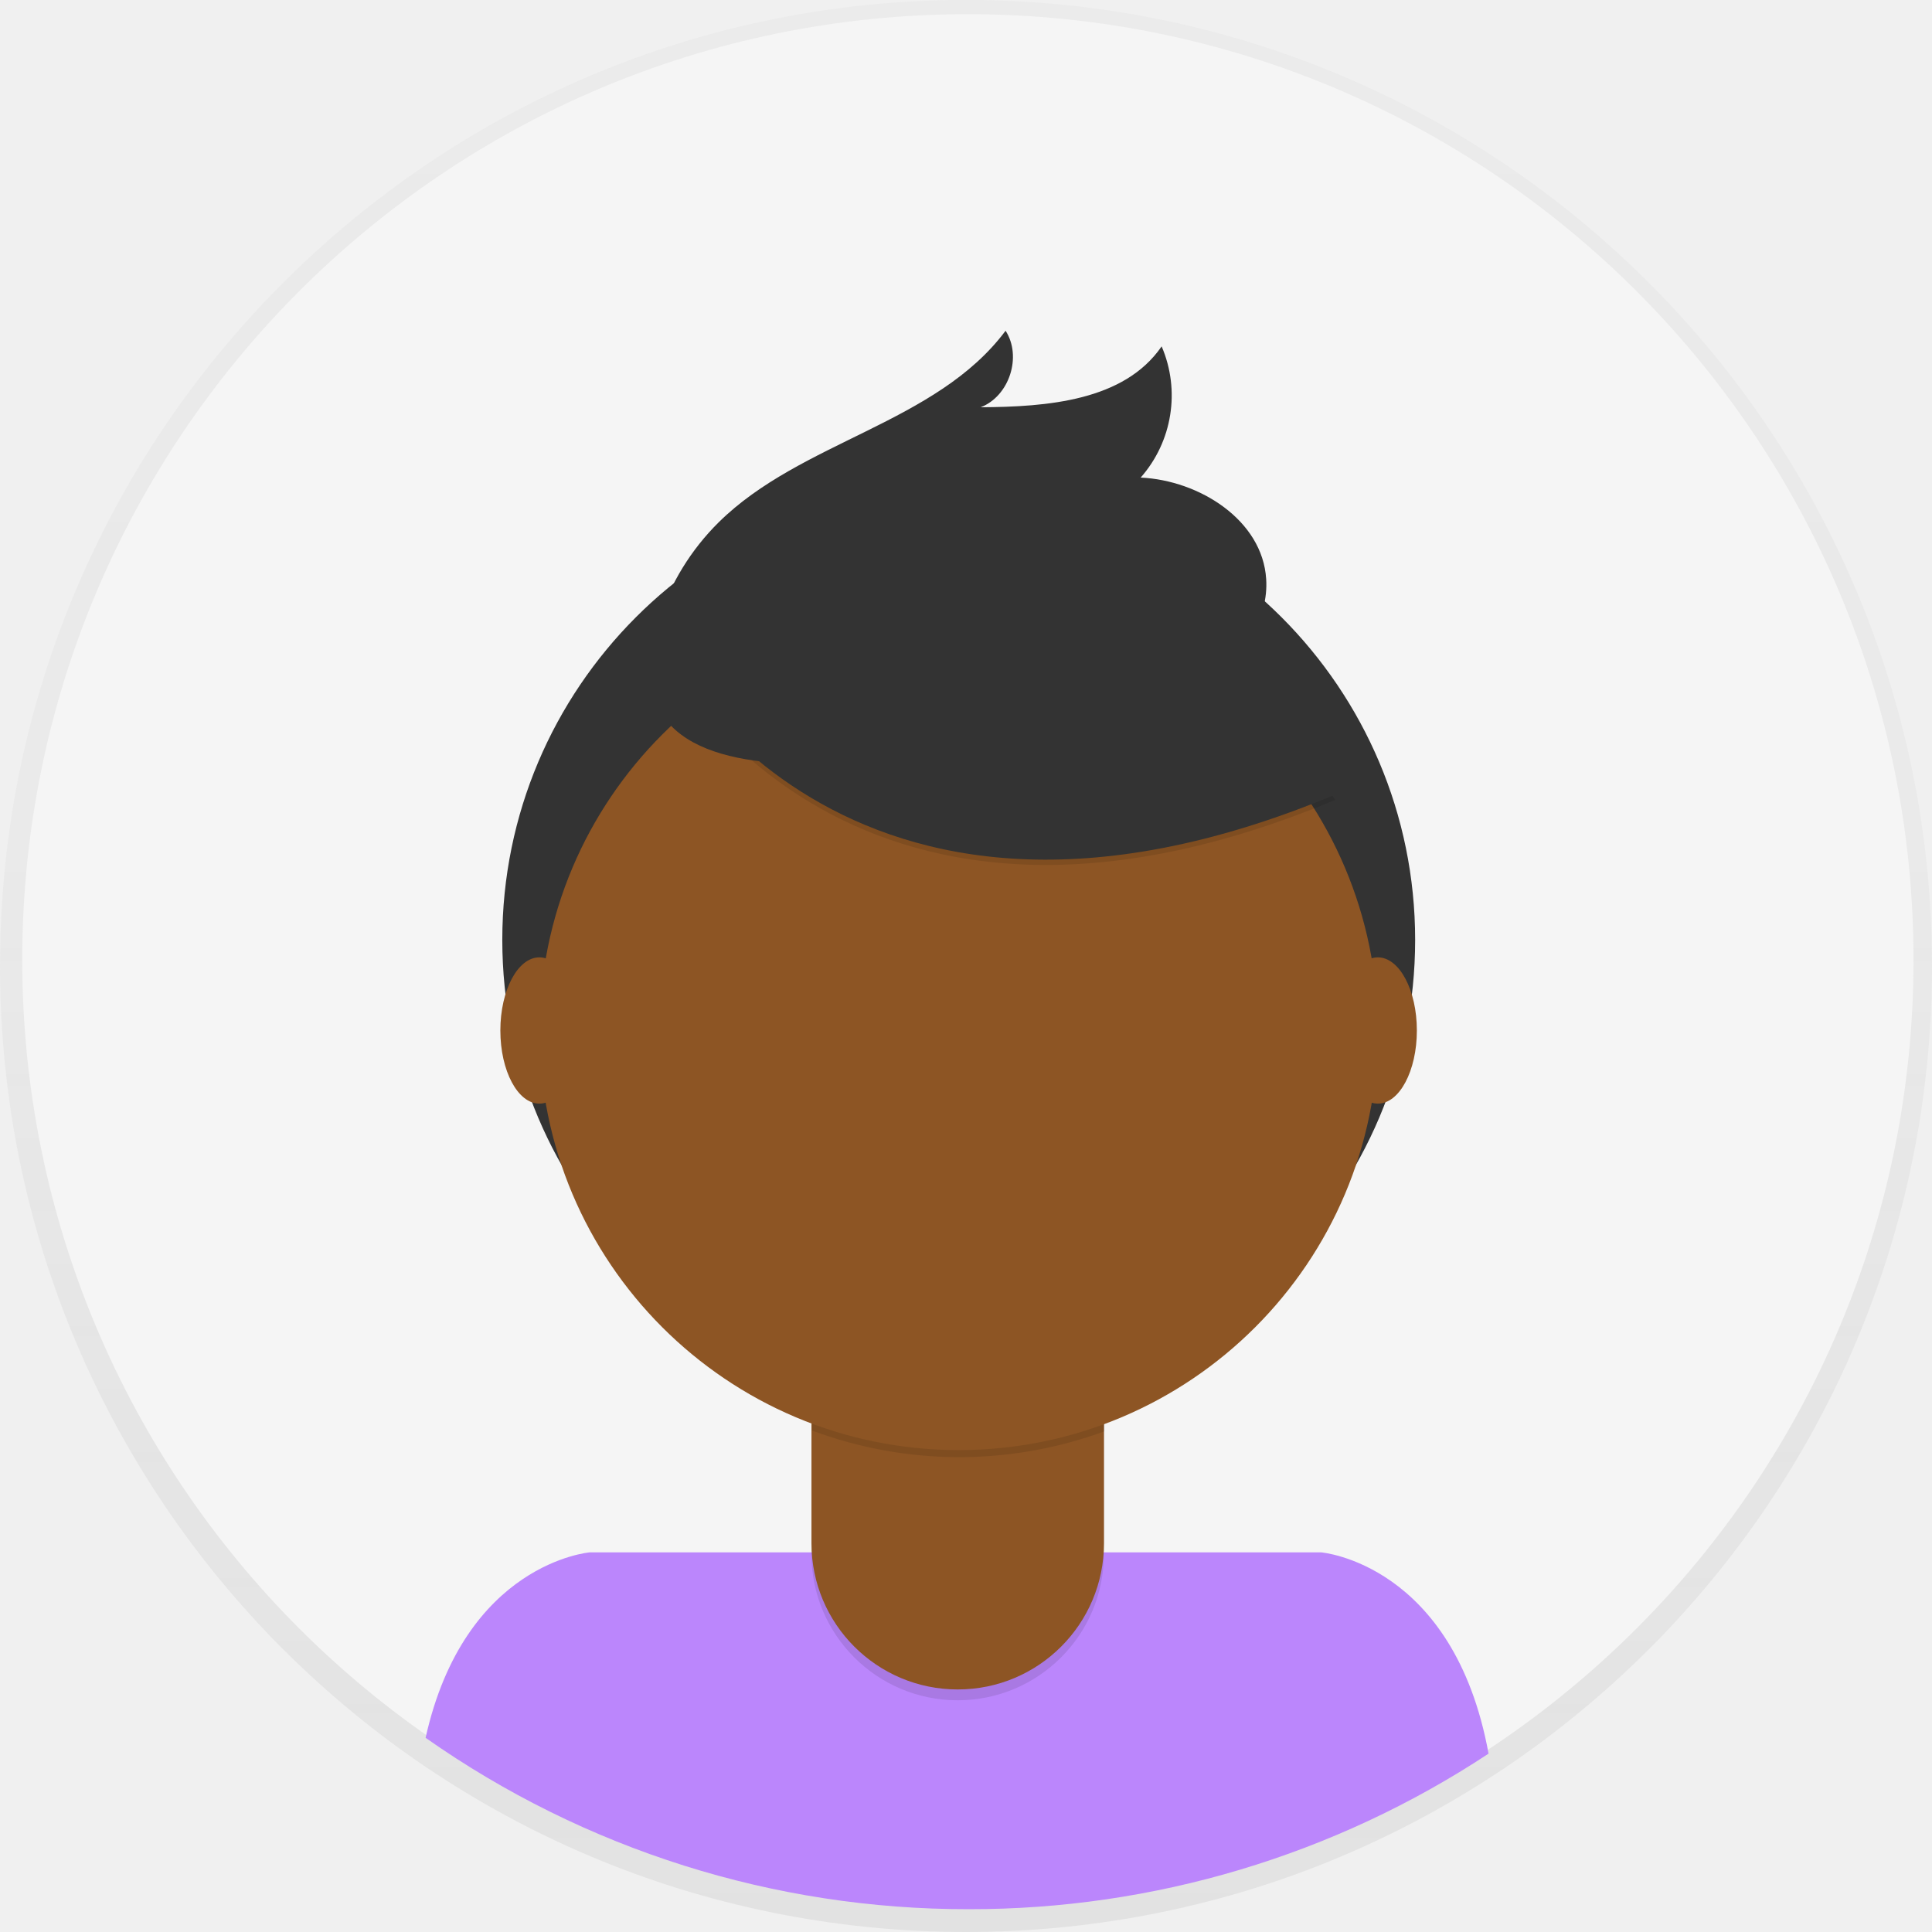
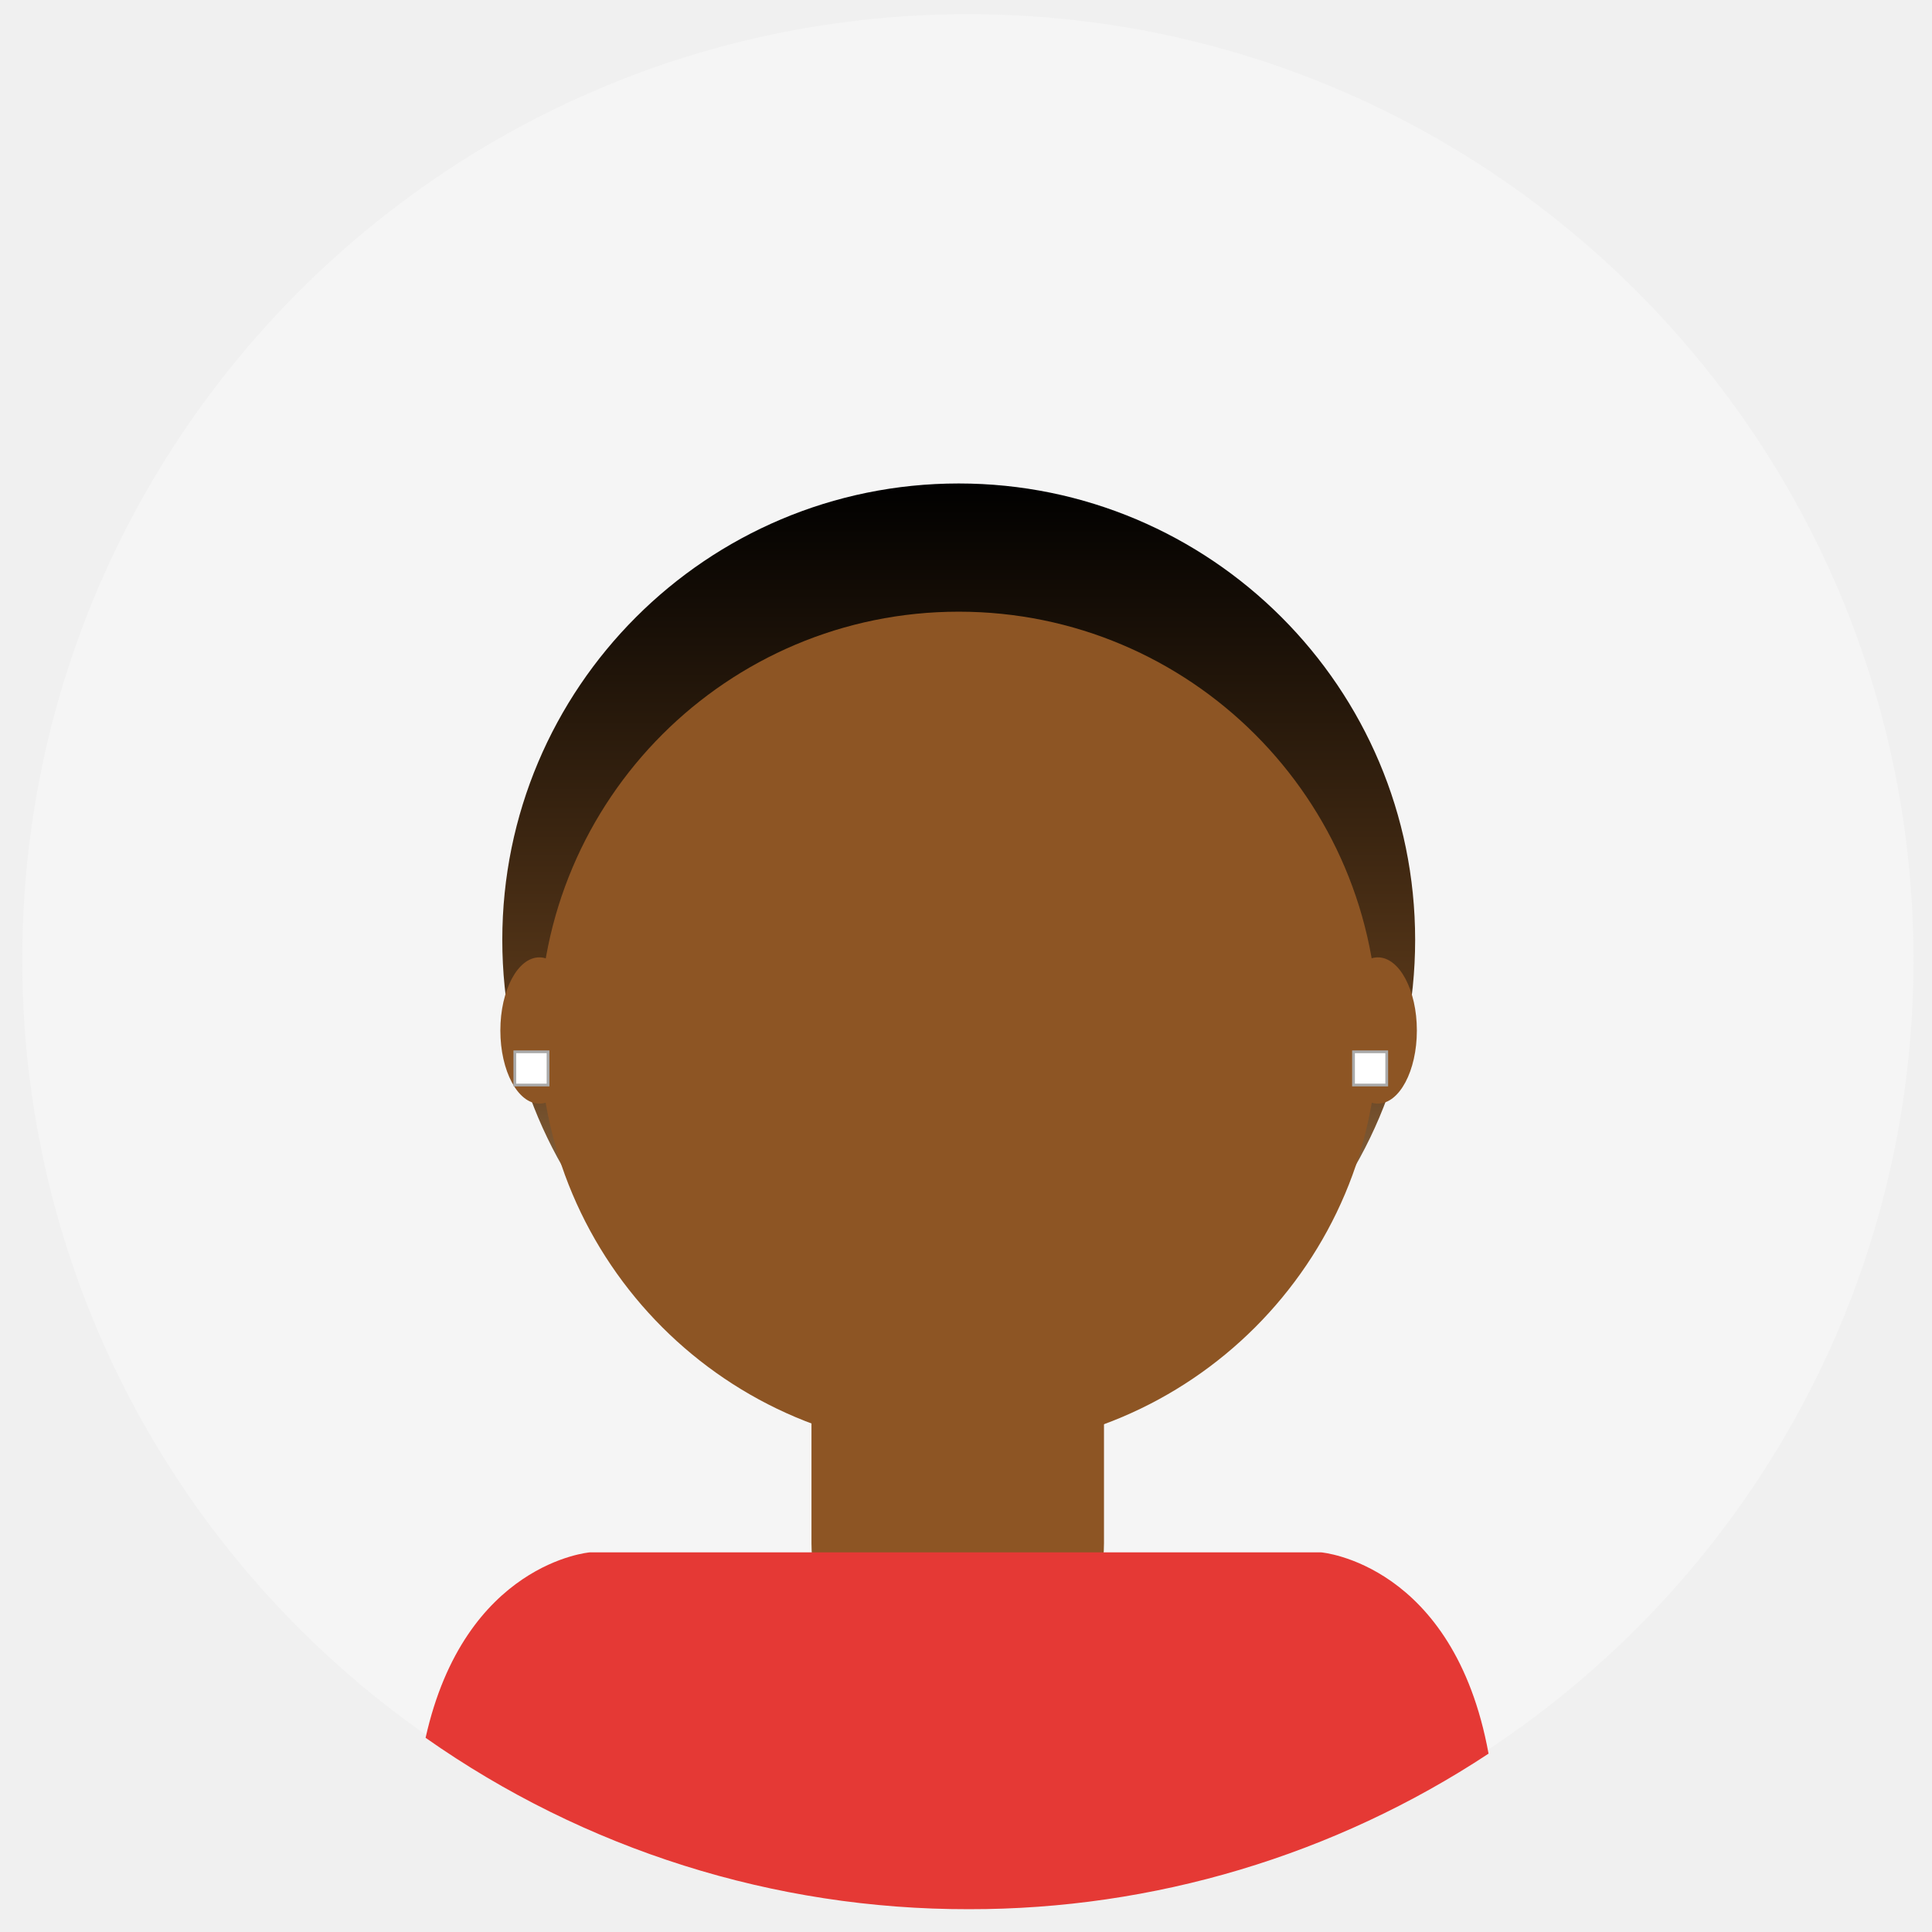
- <svg xmlns="http://www.w3.org/2000/svg" id="457bf273-24a3-4fd8-a857-e9b918267d6a" width="698" height="698" data-name="Layer 1" viewBox="0 0 698 698">
+ <svg xmlns="http://www.w3.org/2000/svg" width="698" height="698" viewBox="0 0 698 698">
  <defs>
-     <linearGradient id="b247946c-c62f-4d08-994a-4c3d64e1e98f" x1="349" x2="349" y1="698" gradientUnits="userSpaceOnUse">
-       <stop offset="0" stop-color="gray" stop-opacity=".25" />
-       <stop offset=".54" stop-color="gray" stop-opacity=".12" />
-       <stop offset="1" stop-color="gray" stop-opacity=".1" />
+     <linearGradient id="hairDeepBlackToLightBrown" x1="0" y1="0" x2="0" y2="1">
+       <stop offset="0%" stop-color="#000000" />
+       <stop offset="60%" stop-color="#5c3a1a" />
+       <stop offset="100%" stop-color="#c49a6c" />
    </linearGradient>
  </defs>
-   <g opacity=".5">
-     <circle cx="349" cy="349" r="349" fill="url(#b247946c-c62f-4d08-994a-4c3d64e1e98f)" />
-   </g>
  <circle cx="349.68" cy="346.77" r="341.64" fill="#f5f5f5" />
-   <path fill="#bb86fc" d="M601,790.76a340,340,0,0,0,187.79-56.2c-12.59-68.8-60.5-72.72-60.5-72.72H464.09s-45.21,3.71-59.33,67A340.07,340.07,0,0,0,601,790.76Z" transform="translate(-251 -101)" />
-   <circle cx="346.37" cy="339.57" r="164.9" fill="#333" />
-   <path d="M293.15,476.92H398.81a0,0,0,0,1,0,0v84.53A52.83,52.83,0,0,1,346,614.28h0a52.83,52.83,0,0,1-52.83-52.83V476.92a0,0,0,0,1,0,0Z" opacity=".1" />
-   <path fill="#8D5524" d="M296.5,473h99a3.35,3.35,0,0,1,3.35,3.35v81.18A52.83,52.83,0,0,1,346,610.37h0a52.83,52.83,0,0,1-52.83-52.83V476.35A3.35,3.35,0,0,1,296.5,473Z" />
-   <path d="M544.34,617.82a152.07,152.07,0,0,0,105.66.29v-13H544.34Z" opacity=".1" transform="translate(-251 -101)" />
+   <circle cx="346.37" cy="339.57" r="164.9" fill="url(#hairDeepBlackToLightBrown)" />
+   <path d="M210,360        Q280,320 320,340        Q346,360 372,340        Q410,320 480,360" stroke="black" stroke-width="6" fill="none" stroke-linejoin="round" />
  <circle cx="346.37" cy="372.44" r="151.45" fill="#8D5524" />
-   <path d="M489.49,335.68S553.32,465.24,733.37,390l-41.92-65.73-74.31-26.67Z" opacity=".1" transform="translate(-251 -101)" />
-   <path fill="#333" d="M489.49,333.78s63.83,129.56,243.88,54.3l-41.92-65.73-74.31-26.67Z" transform="translate(-251 -101)" />
-   <path fill="#333" d="M488.93,325a87.49,87.49,0,0,1,21.69-35.27c29.79-29.45,78.63-35.66,103.68-69.24,6,9.32,1.36,23.65-9,27.65,24-.16,51.81-2.26,65.38-22a44.89,44.89,0,0,1-7.57,47.4c21.27,1,44,15.4,45.34,36.65.92,14.16-8,27.56-19.59,35.68s-25.71,11.85-39.56,14.9C608.86,369.7,462.54,407.07,488.93,325Z" transform="translate(-251 -101)" />
-   <ellipse cx="194.86" cy="372.3" fill="#8D5524" rx="14.09" ry="26.42" />
-   <ellipse cx="497.8" cy="372.3" fill="#8D5524" rx="14.09" ry="26.42" />
+   <path fill="#8D5524" d="M296.5,473h99a3.35,3.35,0,0,1,3.35,3.35v81.18            A52.83,52.83,0,0,1,346,610.37h0            a52.83,52.83,0,0,1-52.83-52.83V476.35            A3.35,3.35,0,0,1,296.5,473Z" />
+   <ellipse cx="194.86" cy="372.3" rx="14.09" ry="26.42" fill="#8D5524" />
+   <ellipse cx="497.8" cy="372.3" rx="14.09" ry="26.42" fill="#8D5524" />
+   <rect x="186" y="380" width="12" height="12" fill="white" stroke="#aaa" stroke-width="1" />
+   <rect x="489" y="380" width="12" height="12" fill="white" stroke="#aaa" stroke-width="1" />
+   <path fill="#E53935" d="M601,790.76a340,340,0,0,0,187.79-56.2            c-12.59-68.8-60.5-72.72-60.5-72.72H464.09            s-45.21,3.71-59.33,67A340.07,340.07,0,0,0,601,790.76Z" transform="translate(-251 -101)" />
</svg>
